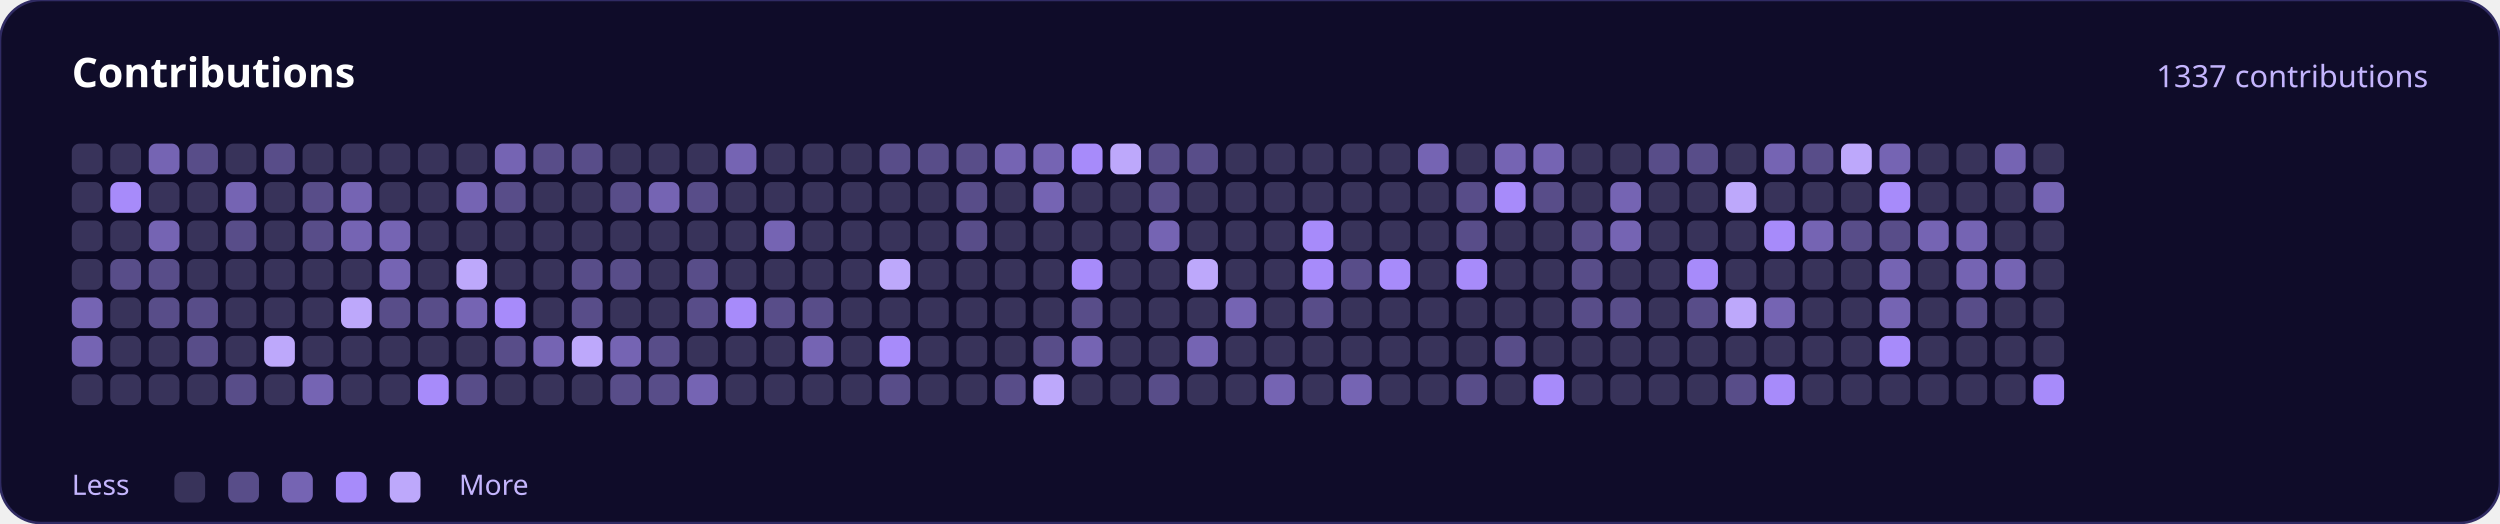
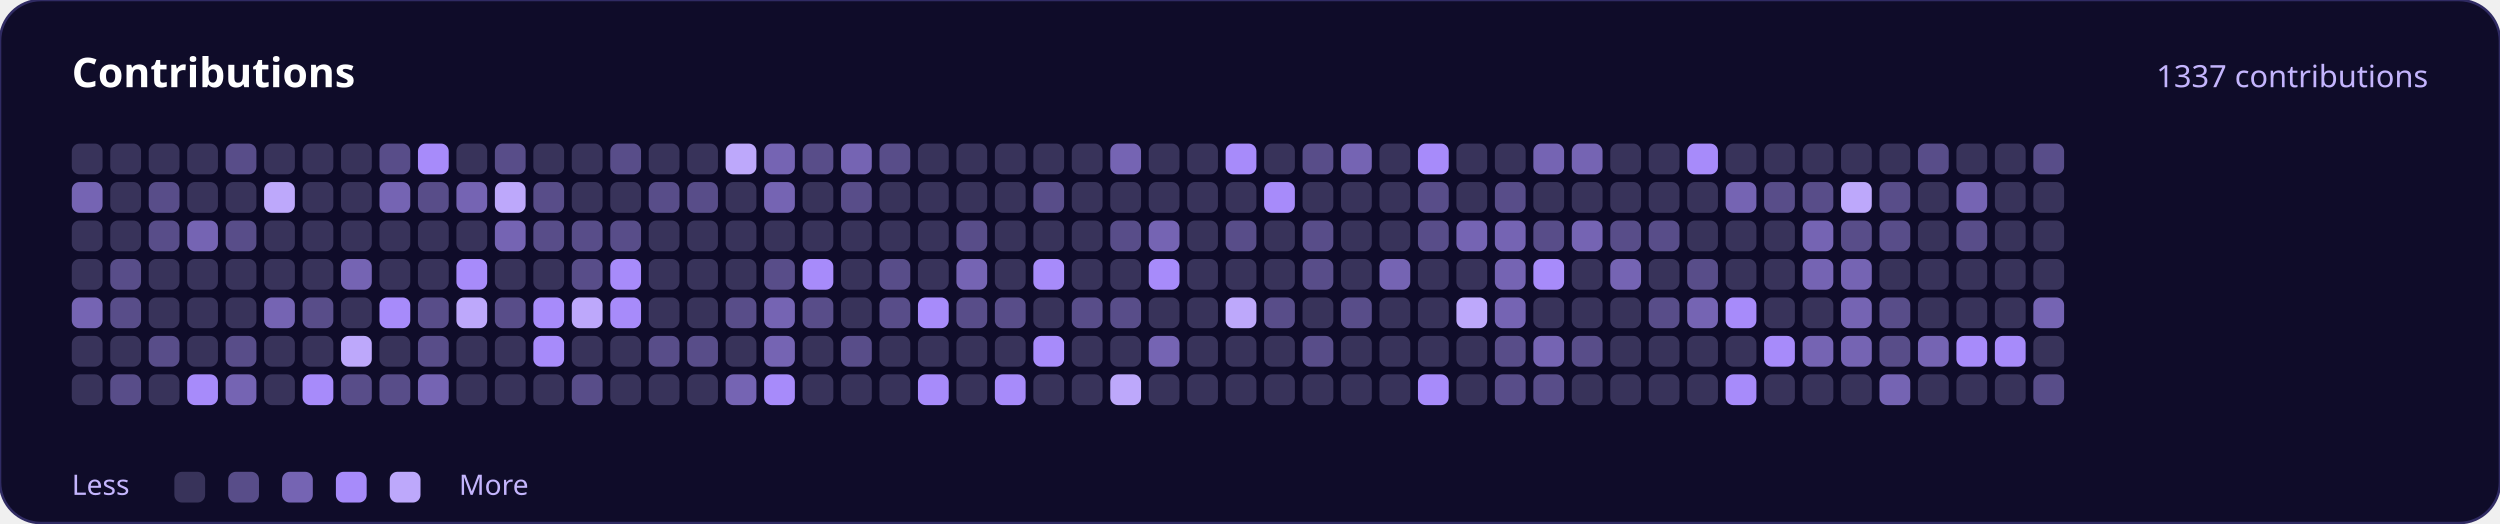
<svg xmlns="http://www.w3.org/2000/svg" width="975" height="204" viewBox="0 0 975 204" role="img" aria-label="Contributions">
  <rect width="975" height="204" rx="16" fill="#0f0c29" stroke="#302b63" />
  <text x="28" y="34" fill="#ffffff" font-family="ui-sans-serif, system-ui, sans-serif" font-size="16" font-weight="700">Contributions</text>
  <text x="947" y="34" text-anchor="end" fill="#c4b5fd" font-family="ui-sans-serif, system-ui, sans-serif" font-size="12">1337 contributions</text>
  <rect x="28" y="56" width="12" height="12" rx="3" fill="#38335a" />
-   <rect x="28" y="71" width="12" height="12" rx="3" fill="#38335a" />
+   <rect x="28" y="71" width="12" height="12" rx="3" fill="#7564b3" />
  <rect x="28" y="86" width="12" height="12" rx="3" fill="#38335a" />
  <rect x="28" y="101" width="12" height="12" rx="3" fill="#38335a" />
  <rect x="28" y="116" width="12" height="12" rx="3" fill="#7564b3" />
-   <rect x="28" y="131" width="12" height="12" rx="3" fill="#7564b3" />
+   <rect x="28" y="131" width="12" height="12" rx="3" fill="#38335a" />
  <rect x="28" y="146" width="12" height="12" rx="3" fill="#38335a" />
  <rect x="43" y="56" width="12" height="12" rx="3" fill="#38335a" />
-   <rect x="43" y="71" width="12" height="12" rx="3" fill="#a78bfa" />
+   <rect x="43" y="71" width="12" height="12" rx="3" fill="#38335a" />
  <rect x="43" y="86" width="12" height="12" rx="3" fill="#38335a" />
  <rect x="43" y="101" width="12" height="12" rx="3" fill="#584d89" />
-   <rect x="43" y="116" width="12" height="12" rx="3" fill="#38335a" />
+   <rect x="43" y="116" width="12" height="12" rx="3" fill="#584d89" />
  <rect x="43" y="131" width="12" height="12" rx="3" fill="#38335a" />
-   <rect x="43" y="146" width="12" height="12" rx="3" fill="#38335a" />
-   <rect x="58" y="56" width="12" height="12" rx="3" fill="#7564b3" />
-   <rect x="58" y="71" width="12" height="12" rx="3" fill="#38335a" />
-   <rect x="58" y="86" width="12" height="12" rx="3" fill="#7564b3" />
-   <rect x="58" y="101" width="12" height="12" rx="3" fill="#584d89" />
-   <rect x="58" y="116" width="12" height="12" rx="3" fill="#584d89" />
-   <rect x="58" y="131" width="12" height="12" rx="3" fill="#38335a" />
+   <rect x="43" y="146" width="12" height="12" rx="3" fill="#584d89" />
+   <rect x="58" y="56" width="12" height="12" rx="3" fill="#38335a" />
+   <rect x="58" y="71" width="12" height="12" rx="3" fill="#584d89" />
+   <rect x="58" y="86" width="12" height="12" rx="3" fill="#584d89" />
+   <rect x="58" y="101" width="12" height="12" rx="3" fill="#38335a" />
+   <rect x="58" y="116" width="12" height="12" rx="3" fill="#38335a" />
+   <rect x="58" y="131" width="12" height="12" rx="3" fill="#584d89" />
  <rect x="58" y="146" width="12" height="12" rx="3" fill="#38335a" />
-   <rect x="73" y="56" width="12" height="12" rx="3" fill="#584d89" />
+   <rect x="73" y="56" width="12" height="12" rx="3" fill="#38335a" />
  <rect x="73" y="71" width="12" height="12" rx="3" fill="#38335a" />
-   <rect x="73" y="86" width="12" height="12" rx="3" fill="#38335a" />
+   <rect x="73" y="86" width="12" height="12" rx="3" fill="#7564b3" />
  <rect x="73" y="101" width="12" height="12" rx="3" fill="#38335a" />
-   <rect x="73" y="116" width="12" height="12" rx="3" fill="#584d89" />
-   <rect x="73" y="131" width="12" height="12" rx="3" fill="#584d89" />
-   <rect x="73" y="146" width="12" height="12" rx="3" fill="#38335a" />
-   <rect x="88" y="56" width="12" height="12" rx="3" fill="#38335a" />
-   <rect x="88" y="71" width="12" height="12" rx="3" fill="#7564b3" />
+   <rect x="73" y="116" width="12" height="12" rx="3" fill="#38335a" />
+   <rect x="73" y="131" width="12" height="12" rx="3" fill="#38335a" />
+   <rect x="73" y="146" width="12" height="12" rx="3" fill="#a78bfa" />
+   <rect x="88" y="56" width="12" height="12" rx="3" fill="#584d89" />
+   <rect x="88" y="71" width="12" height="12" rx="3" fill="#38335a" />
  <rect x="88" y="86" width="12" height="12" rx="3" fill="#584d89" />
  <rect x="88" y="101" width="12" height="12" rx="3" fill="#38335a" />
  <rect x="88" y="116" width="12" height="12" rx="3" fill="#38335a" />
-   <rect x="88" y="131" width="12" height="12" rx="3" fill="#38335a" />
-   <rect x="88" y="146" width="12" height="12" rx="3" fill="#584d89" />
-   <rect x="103" y="56" width="12" height="12" rx="3" fill="#584d89" />
-   <rect x="103" y="71" width="12" height="12" rx="3" fill="#38335a" />
+   <rect x="88" y="131" width="12" height="12" rx="3" fill="#584d89" />
+   <rect x="88" y="146" width="12" height="12" rx="3" fill="#7564b3" />
+   <rect x="103" y="56" width="12" height="12" rx="3" fill="#38335a" />
+   <rect x="103" y="71" width="12" height="12" rx="3" fill="#bda8fb" />
  <rect x="103" y="86" width="12" height="12" rx="3" fill="#38335a" />
  <rect x="103" y="101" width="12" height="12" rx="3" fill="#38335a" />
-   <rect x="103" y="116" width="12" height="12" rx="3" fill="#38335a" />
-   <rect x="103" y="131" width="12" height="12" rx="3" fill="#bda8fb" />
+   <rect x="103" y="116" width="12" height="12" rx="3" fill="#7564b3" />
+   <rect x="103" y="131" width="12" height="12" rx="3" fill="#38335a" />
  <rect x="103" y="146" width="12" height="12" rx="3" fill="#38335a" />
  <rect x="118" y="56" width="12" height="12" rx="3" fill="#38335a" />
-   <rect x="118" y="71" width="12" height="12" rx="3" fill="#584d89" />
-   <rect x="118" y="86" width="12" height="12" rx="3" fill="#584d89" />
+   <rect x="118" y="71" width="12" height="12" rx="3" fill="#38335a" />
+   <rect x="118" y="86" width="12" height="12" rx="3" fill="#38335a" />
  <rect x="118" y="101" width="12" height="12" rx="3" fill="#38335a" />
-   <rect x="118" y="116" width="12" height="12" rx="3" fill="#38335a" />
+   <rect x="118" y="116" width="12" height="12" rx="3" fill="#584d89" />
  <rect x="118" y="131" width="12" height="12" rx="3" fill="#38335a" />
-   <rect x="118" y="146" width="12" height="12" rx="3" fill="#7564b3" />
+   <rect x="118" y="146" width="12" height="12" rx="3" fill="#a78bfa" />
  <rect x="133" y="56" width="12" height="12" rx="3" fill="#38335a" />
-   <rect x="133" y="71" width="12" height="12" rx="3" fill="#7564b3" />
-   <rect x="133" y="86" width="12" height="12" rx="3" fill="#7564b3" />
-   <rect x="133" y="101" width="12" height="12" rx="3" fill="#38335a" />
-   <rect x="133" y="116" width="12" height="12" rx="3" fill="#bda8fb" />
-   <rect x="133" y="131" width="12" height="12" rx="3" fill="#38335a" />
-   <rect x="133" y="146" width="12" height="12" rx="3" fill="#38335a" />
-   <rect x="148" y="56" width="12" height="12" rx="3" fill="#38335a" />
-   <rect x="148" y="71" width="12" height="12" rx="3" fill="#38335a" />
-   <rect x="148" y="86" width="12" height="12" rx="3" fill="#7564b3" />
-   <rect x="148" y="101" width="12" height="12" rx="3" fill="#7564b3" />
-   <rect x="148" y="116" width="12" height="12" rx="3" fill="#584d89" />
+   <rect x="133" y="71" width="12" height="12" rx="3" fill="#38335a" />
+   <rect x="133" y="86" width="12" height="12" rx="3" fill="#38335a" />
+   <rect x="133" y="101" width="12" height="12" rx="3" fill="#7564b3" />
+   <rect x="133" y="116" width="12" height="12" rx="3" fill="#38335a" />
+   <rect x="133" y="131" width="12" height="12" rx="3" fill="#bda8fb" />
+   <rect x="133" y="146" width="12" height="12" rx="3" fill="#584d89" />
+   <rect x="148" y="56" width="12" height="12" rx="3" fill="#584d89" />
+   <rect x="148" y="71" width="12" height="12" rx="3" fill="#7564b3" />
+   <rect x="148" y="86" width="12" height="12" rx="3" fill="#38335a" />
+   <rect x="148" y="101" width="12" height="12" rx="3" fill="#38335a" />
+   <rect x="148" y="116" width="12" height="12" rx="3" fill="#a78bfa" />
  <rect x="148" y="131" width="12" height="12" rx="3" fill="#38335a" />
-   <rect x="148" y="146" width="12" height="12" rx="3" fill="#38335a" />
-   <rect x="163" y="56" width="12" height="12" rx="3" fill="#38335a" />
-   <rect x="163" y="71" width="12" height="12" rx="3" fill="#38335a" />
+   <rect x="148" y="146" width="12" height="12" rx="3" fill="#584d89" />
+   <rect x="163" y="56" width="12" height="12" rx="3" fill="#a78bfa" />
+   <rect x="163" y="71" width="12" height="12" rx="3" fill="#584d89" />
  <rect x="163" y="86" width="12" height="12" rx="3" fill="#38335a" />
  <rect x="163" y="101" width="12" height="12" rx="3" fill="#38335a" />
  <rect x="163" y="116" width="12" height="12" rx="3" fill="#584d89" />
-   <rect x="163" y="131" width="12" height="12" rx="3" fill="#38335a" />
-   <rect x="163" y="146" width="12" height="12" rx="3" fill="#a78bfa" />
+   <rect x="163" y="131" width="12" height="12" rx="3" fill="#584d89" />
+   <rect x="163" y="146" width="12" height="12" rx="3" fill="#7564b3" />
  <rect x="178" y="56" width="12" height="12" rx="3" fill="#38335a" />
  <rect x="178" y="71" width="12" height="12" rx="3" fill="#7564b3" />
  <rect x="178" y="86" width="12" height="12" rx="3" fill="#38335a" />
-   <rect x="178" y="101" width="12" height="12" rx="3" fill="#bda8fb" />
-   <rect x="178" y="116" width="12" height="12" rx="3" fill="#7564b3" />
+   <rect x="178" y="101" width="12" height="12" rx="3" fill="#a78bfa" />
+   <rect x="178" y="116" width="12" height="12" rx="3" fill="#bda8fb" />
  <rect x="178" y="131" width="12" height="12" rx="3" fill="#38335a" />
-   <rect x="178" y="146" width="12" height="12" rx="3" fill="#584d89" />
-   <rect x="193" y="56" width="12" height="12" rx="3" fill="#7564b3" />
-   <rect x="193" y="71" width="12" height="12" rx="3" fill="#584d89" />
-   <rect x="193" y="86" width="12" height="12" rx="3" fill="#38335a" />
+   <rect x="178" y="146" width="12" height="12" rx="3" fill="#38335a" />
+   <rect x="193" y="56" width="12" height="12" rx="3" fill="#584d89" />
+   <rect x="193" y="71" width="12" height="12" rx="3" fill="#bda8fb" />
+   <rect x="193" y="86" width="12" height="12" rx="3" fill="#7564b3" />
  <rect x="193" y="101" width="12" height="12" rx="3" fill="#38335a" />
-   <rect x="193" y="116" width="12" height="12" rx="3" fill="#a78bfa" />
-   <rect x="193" y="131" width="12" height="12" rx="3" fill="#584d89" />
+   <rect x="193" y="116" width="12" height="12" rx="3" fill="#584d89" />
+   <rect x="193" y="131" width="12" height="12" rx="3" fill="#38335a" />
  <rect x="193" y="146" width="12" height="12" rx="3" fill="#38335a" />
-   <rect x="208" y="56" width="12" height="12" rx="3" fill="#584d89" />
-   <rect x="208" y="71" width="12" height="12" rx="3" fill="#38335a" />
-   <rect x="208" y="86" width="12" height="12" rx="3" fill="#38335a" />
+   <rect x="208" y="56" width="12" height="12" rx="3" fill="#38335a" />
+   <rect x="208" y="71" width="12" height="12" rx="3" fill="#584d89" />
+   <rect x="208" y="86" width="12" height="12" rx="3" fill="#584d89" />
  <rect x="208" y="101" width="12" height="12" rx="3" fill="#38335a" />
-   <rect x="208" y="116" width="12" height="12" rx="3" fill="#38335a" />
-   <rect x="208" y="131" width="12" height="12" rx="3" fill="#7564b3" />
+   <rect x="208" y="116" width="12" height="12" rx="3" fill="#a78bfa" />
+   <rect x="208" y="131" width="12" height="12" rx="3" fill="#a78bfa" />
  <rect x="208" y="146" width="12" height="12" rx="3" fill="#38335a" />
-   <rect x="223" y="56" width="12" height="12" rx="3" fill="#584d89" />
+   <rect x="223" y="56" width="12" height="12" rx="3" fill="#38335a" />
  <rect x="223" y="71" width="12" height="12" rx="3" fill="#38335a" />
-   <rect x="223" y="86" width="12" height="12" rx="3" fill="#38335a" />
+   <rect x="223" y="86" width="12" height="12" rx="3" fill="#584d89" />
  <rect x="223" y="101" width="12" height="12" rx="3" fill="#584d89" />
-   <rect x="223" y="116" width="12" height="12" rx="3" fill="#584d89" />
-   <rect x="223" y="131" width="12" height="12" rx="3" fill="#bda8fb" />
-   <rect x="223" y="146" width="12" height="12" rx="3" fill="#38335a" />
-   <rect x="238" y="56" width="12" height="12" rx="3" fill="#38335a" />
-   <rect x="238" y="71" width="12" height="12" rx="3" fill="#584d89" />
-   <rect x="238" y="86" width="12" height="12" rx="3" fill="#38335a" />
-   <rect x="238" y="101" width="12" height="12" rx="3" fill="#584d89" />
-   <rect x="238" y="116" width="12" height="12" rx="3" fill="#38335a" />
-   <rect x="238" y="131" width="12" height="12" rx="3" fill="#7564b3" />
-   <rect x="238" y="146" width="12" height="12" rx="3" fill="#584d89" />
+   <rect x="223" y="116" width="12" height="12" rx="3" fill="#bda8fb" />
+   <rect x="223" y="131" width="12" height="12" rx="3" fill="#38335a" />
+   <rect x="223" y="146" width="12" height="12" rx="3" fill="#584d89" />
+   <rect x="238" y="56" width="12" height="12" rx="3" fill="#584d89" />
+   <rect x="238" y="71" width="12" height="12" rx="3" fill="#38335a" />
+   <rect x="238" y="86" width="12" height="12" rx="3" fill="#584d89" />
+   <rect x="238" y="101" width="12" height="12" rx="3" fill="#a78bfa" />
+   <rect x="238" y="116" width="12" height="12" rx="3" fill="#a78bfa" />
+   <rect x="238" y="131" width="12" height="12" rx="3" fill="#38335a" />
+   <rect x="238" y="146" width="12" height="12" rx="3" fill="#38335a" />
  <rect x="253" y="56" width="12" height="12" rx="3" fill="#38335a" />
-   <rect x="253" y="71" width="12" height="12" rx="3" fill="#7564b3" />
+   <rect x="253" y="71" width="12" height="12" rx="3" fill="#584d89" />
  <rect x="253" y="86" width="12" height="12" rx="3" fill="#38335a" />
  <rect x="253" y="101" width="12" height="12" rx="3" fill="#38335a" />
  <rect x="253" y="116" width="12" height="12" rx="3" fill="#38335a" />
  <rect x="253" y="131" width="12" height="12" rx="3" fill="#584d89" />
-   <rect x="253" y="146" width="12" height="12" rx="3" fill="#584d89" />
+   <rect x="253" y="146" width="12" height="12" rx="3" fill="#38335a" />
  <rect x="268" y="56" width="12" height="12" rx="3" fill="#38335a" />
  <rect x="268" y="71" width="12" height="12" rx="3" fill="#584d89" />
  <rect x="268" y="86" width="12" height="12" rx="3" fill="#38335a" />
-   <rect x="268" y="101" width="12" height="12" rx="3" fill="#584d89" />
-   <rect x="268" y="116" width="12" height="12" rx="3" fill="#584d89" />
-   <rect x="268" y="131" width="12" height="12" rx="3" fill="#38335a" />
-   <rect x="268" y="146" width="12" height="12" rx="3" fill="#7564b3" />
-   <rect x="283" y="56" width="12" height="12" rx="3" fill="#7564b3" />
+   <rect x="268" y="101" width="12" height="12" rx="3" fill="#38335a" />
+   <rect x="268" y="116" width="12" height="12" rx="3" fill="#38335a" />
+   <rect x="268" y="131" width="12" height="12" rx="3" fill="#584d89" />
+   <rect x="268" y="146" width="12" height="12" rx="3" fill="#38335a" />
+   <rect x="283" y="56" width="12" height="12" rx="3" fill="#bda8fb" />
  <rect x="283" y="71" width="12" height="12" rx="3" fill="#38335a" />
  <rect x="283" y="86" width="12" height="12" rx="3" fill="#38335a" />
  <rect x="283" y="101" width="12" height="12" rx="3" fill="#38335a" />
-   <rect x="283" y="116" width="12" height="12" rx="3" fill="#a78bfa" />
+   <rect x="283" y="116" width="12" height="12" rx="3" fill="#584d89" />
  <rect x="283" y="131" width="12" height="12" rx="3" fill="#38335a" />
-   <rect x="283" y="146" width="12" height="12" rx="3" fill="#38335a" />
-   <rect x="298" y="56" width="12" height="12" rx="3" fill="#38335a" />
-   <rect x="298" y="71" width="12" height="12" rx="3" fill="#38335a" />
-   <rect x="298" y="86" width="12" height="12" rx="3" fill="#7564b3" />
-   <rect x="298" y="101" width="12" height="12" rx="3" fill="#38335a" />
-   <rect x="298" y="116" width="12" height="12" rx="3" fill="#584d89" />
-   <rect x="298" y="131" width="12" height="12" rx="3" fill="#38335a" />
-   <rect x="298" y="146" width="12" height="12" rx="3" fill="#38335a" />
-   <rect x="313" y="56" width="12" height="12" rx="3" fill="#38335a" />
+   <rect x="283" y="146" width="12" height="12" rx="3" fill="#7564b3" />
+   <rect x="298" y="56" width="12" height="12" rx="3" fill="#7564b3" />
+   <rect x="298" y="71" width="12" height="12" rx="3" fill="#7564b3" />
+   <rect x="298" y="86" width="12" height="12" rx="3" fill="#38335a" />
+   <rect x="298" y="101" width="12" height="12" rx="3" fill="#584d89" />
+   <rect x="298" y="116" width="12" height="12" rx="3" fill="#7564b3" />
+   <rect x="298" y="131" width="12" height="12" rx="3" fill="#7564b3" />
+   <rect x="298" y="146" width="12" height="12" rx="3" fill="#a78bfa" />
+   <rect x="313" y="56" width="12" height="12" rx="3" fill="#584d89" />
  <rect x="313" y="71" width="12" height="12" rx="3" fill="#38335a" />
  <rect x="313" y="86" width="12" height="12" rx="3" fill="#38335a" />
-   <rect x="313" y="101" width="12" height="12" rx="3" fill="#38335a" />
+   <rect x="313" y="101" width="12" height="12" rx="3" fill="#a78bfa" />
  <rect x="313" y="116" width="12" height="12" rx="3" fill="#584d89" />
-   <rect x="313" y="131" width="12" height="12" rx="3" fill="#7564b3" />
+   <rect x="313" y="131" width="12" height="12" rx="3" fill="#38335a" />
  <rect x="313" y="146" width="12" height="12" rx="3" fill="#38335a" />
-   <rect x="328" y="56" width="12" height="12" rx="3" fill="#38335a" />
-   <rect x="328" y="71" width="12" height="12" rx="3" fill="#38335a" />
+   <rect x="328" y="56" width="12" height="12" rx="3" fill="#7564b3" />
+   <rect x="328" y="71" width="12" height="12" rx="3" fill="#584d89" />
  <rect x="328" y="86" width="12" height="12" rx="3" fill="#38335a" />
  <rect x="328" y="101" width="12" height="12" rx="3" fill="#38335a" />
  <rect x="328" y="116" width="12" height="12" rx="3" fill="#38335a" />
-   <rect x="328" y="131" width="12" height="12" rx="3" fill="#38335a" />
+   <rect x="328" y="131" width="12" height="12" rx="3" fill="#584d89" />
  <rect x="328" y="146" width="12" height="12" rx="3" fill="#38335a" />
  <rect x="343" y="56" width="12" height="12" rx="3" fill="#584d89" />
  <rect x="343" y="71" width="12" height="12" rx="3" fill="#38335a" />
  <rect x="343" y="86" width="12" height="12" rx="3" fill="#38335a" />
-   <rect x="343" y="101" width="12" height="12" rx="3" fill="#bda8fb" />
-   <rect x="343" y="116" width="12" height="12" rx="3" fill="#38335a" />
-   <rect x="343" y="131" width="12" height="12" rx="3" fill="#a78bfa" />
-   <rect x="343" y="146" width="12" height="12" rx="3" fill="#584d89" />
-   <rect x="358" y="56" width="12" height="12" rx="3" fill="#584d89" />
+   <rect x="343" y="101" width="12" height="12" rx="3" fill="#584d89" />
+   <rect x="343" y="116" width="12" height="12" rx="3" fill="#584d89" />
+   <rect x="343" y="131" width="12" height="12" rx="3" fill="#38335a" />
+   <rect x="343" y="146" width="12" height="12" rx="3" fill="#38335a" />
+   <rect x="358" y="56" width="12" height="12" rx="3" fill="#38335a" />
  <rect x="358" y="71" width="12" height="12" rx="3" fill="#38335a" />
  <rect x="358" y="86" width="12" height="12" rx="3" fill="#38335a" />
  <rect x="358" y="101" width="12" height="12" rx="3" fill="#38335a" />
-   <rect x="358" y="116" width="12" height="12" rx="3" fill="#38335a" />
+   <rect x="358" y="116" width="12" height="12" rx="3" fill="#a78bfa" />
  <rect x="358" y="131" width="12" height="12" rx="3" fill="#38335a" />
-   <rect x="358" y="146" width="12" height="12" rx="3" fill="#38335a" />
-   <rect x="373" y="56" width="12" height="12" rx="3" fill="#584d89" />
-   <rect x="373" y="71" width="12" height="12" rx="3" fill="#584d89" />
+   <rect x="358" y="146" width="12" height="12" rx="3" fill="#a78bfa" />
+   <rect x="373" y="56" width="12" height="12" rx="3" fill="#38335a" />
+   <rect x="373" y="71" width="12" height="12" rx="3" fill="#38335a" />
  <rect x="373" y="86" width="12" height="12" rx="3" fill="#584d89" />
-   <rect x="373" y="101" width="12" height="12" rx="3" fill="#38335a" />
-   <rect x="373" y="116" width="12" height="12" rx="3" fill="#38335a" />
+   <rect x="373" y="101" width="12" height="12" rx="3" fill="#7564b3" />
+   <rect x="373" y="116" width="12" height="12" rx="3" fill="#584d89" />
  <rect x="373" y="131" width="12" height="12" rx="3" fill="#38335a" />
  <rect x="373" y="146" width="12" height="12" rx="3" fill="#38335a" />
-   <rect x="388" y="56" width="12" height="12" rx="3" fill="#7564b3" />
+   <rect x="388" y="56" width="12" height="12" rx="3" fill="#38335a" />
  <rect x="388" y="71" width="12" height="12" rx="3" fill="#38335a" />
  <rect x="388" y="86" width="12" height="12" rx="3" fill="#38335a" />
  <rect x="388" y="101" width="12" height="12" rx="3" fill="#38335a" />
-   <rect x="388" y="116" width="12" height="12" rx="3" fill="#38335a" />
+   <rect x="388" y="116" width="12" height="12" rx="3" fill="#584d89" />
  <rect x="388" y="131" width="12" height="12" rx="3" fill="#38335a" />
-   <rect x="388" y="146" width="12" height="12" rx="3" fill="#584d89" />
-   <rect x="403" y="56" width="12" height="12" rx="3" fill="#7564b3" />
-   <rect x="403" y="71" width="12" height="12" rx="3" fill="#7564b3" />
+   <rect x="388" y="146" width="12" height="12" rx="3" fill="#a78bfa" />
+   <rect x="403" y="56" width="12" height="12" rx="3" fill="#38335a" />
+   <rect x="403" y="71" width="12" height="12" rx="3" fill="#584d89" />
  <rect x="403" y="86" width="12" height="12" rx="3" fill="#38335a" />
-   <rect x="403" y="101" width="12" height="12" rx="3" fill="#38335a" />
+   <rect x="403" y="101" width="12" height="12" rx="3" fill="#a78bfa" />
  <rect x="403" y="116" width="12" height="12" rx="3" fill="#38335a" />
-   <rect x="403" y="131" width="12" height="12" rx="3" fill="#584d89" />
-   <rect x="403" y="146" width="12" height="12" rx="3" fill="#bda8fb" />
-   <rect x="418" y="56" width="12" height="12" rx="3" fill="#a78bfa" />
+   <rect x="403" y="131" width="12" height="12" rx="3" fill="#a78bfa" />
+   <rect x="403" y="146" width="12" height="12" rx="3" fill="#38335a" />
+   <rect x="418" y="56" width="12" height="12" rx="3" fill="#38335a" />
  <rect x="418" y="71" width="12" height="12" rx="3" fill="#38335a" />
  <rect x="418" y="86" width="12" height="12" rx="3" fill="#38335a" />
-   <rect x="418" y="101" width="12" height="12" rx="3" fill="#a78bfa" />
+   <rect x="418" y="101" width="12" height="12" rx="3" fill="#38335a" />
  <rect x="418" y="116" width="12" height="12" rx="3" fill="#584d89" />
-   <rect x="418" y="131" width="12" height="12" rx="3" fill="#7564b3" />
+   <rect x="418" y="131" width="12" height="12" rx="3" fill="#38335a" />
  <rect x="418" y="146" width="12" height="12" rx="3" fill="#38335a" />
-   <rect x="433" y="56" width="12" height="12" rx="3" fill="#bda8fb" />
+   <rect x="433" y="56" width="12" height="12" rx="3" fill="#7564b3" />
  <rect x="433" y="71" width="12" height="12" rx="3" fill="#38335a" />
-   <rect x="433" y="86" width="12" height="12" rx="3" fill="#38335a" />
+   <rect x="433" y="86" width="12" height="12" rx="3" fill="#584d89" />
  <rect x="433" y="101" width="12" height="12" rx="3" fill="#38335a" />
-   <rect x="433" y="116" width="12" height="12" rx="3" fill="#38335a" />
+   <rect x="433" y="116" width="12" height="12" rx="3" fill="#584d89" />
  <rect x="433" y="131" width="12" height="12" rx="3" fill="#38335a" />
-   <rect x="433" y="146" width="12" height="12" rx="3" fill="#38335a" />
-   <rect x="448" y="56" width="12" height="12" rx="3" fill="#584d89" />
-   <rect x="448" y="71" width="12" height="12" rx="3" fill="#584d89" />
+   <rect x="433" y="146" width="12" height="12" rx="3" fill="#bda8fb" />
+   <rect x="448" y="56" width="12" height="12" rx="3" fill="#38335a" />
+   <rect x="448" y="71" width="12" height="12" rx="3" fill="#38335a" />
  <rect x="448" y="86" width="12" height="12" rx="3" fill="#7564b3" />
-   <rect x="448" y="101" width="12" height="12" rx="3" fill="#38335a" />
+   <rect x="448" y="101" width="12" height="12" rx="3" fill="#a78bfa" />
  <rect x="448" y="116" width="12" height="12" rx="3" fill="#38335a" />
-   <rect x="448" y="131" width="12" height="12" rx="3" fill="#38335a" />
-   <rect x="448" y="146" width="12" height="12" rx="3" fill="#584d89" />
-   <rect x="463" y="56" width="12" height="12" rx="3" fill="#584d89" />
+   <rect x="448" y="131" width="12" height="12" rx="3" fill="#7564b3" />
+   <rect x="448" y="146" width="12" height="12" rx="3" fill="#38335a" />
+   <rect x="463" y="56" width="12" height="12" rx="3" fill="#38335a" />
  <rect x="463" y="71" width="12" height="12" rx="3" fill="#38335a" />
  <rect x="463" y="86" width="12" height="12" rx="3" fill="#38335a" />
-   <rect x="463" y="101" width="12" height="12" rx="3" fill="#bda8fb" />
+   <rect x="463" y="101" width="12" height="12" rx="3" fill="#38335a" />
  <rect x="463" y="116" width="12" height="12" rx="3" fill="#38335a" />
-   <rect x="463" y="131" width="12" height="12" rx="3" fill="#7564b3" />
+   <rect x="463" y="131" width="12" height="12" rx="3" fill="#38335a" />
  <rect x="463" y="146" width="12" height="12" rx="3" fill="#38335a" />
-   <rect x="478" y="56" width="12" height="12" rx="3" fill="#38335a" />
+   <rect x="478" y="56" width="12" height="12" rx="3" fill="#a78bfa" />
  <rect x="478" y="71" width="12" height="12" rx="3" fill="#38335a" />
-   <rect x="478" y="86" width="12" height="12" rx="3" fill="#38335a" />
+   <rect x="478" y="86" width="12" height="12" rx="3" fill="#584d89" />
  <rect x="478" y="101" width="12" height="12" rx="3" fill="#38335a" />
-   <rect x="478" y="116" width="12" height="12" rx="3" fill="#7564b3" />
+   <rect x="478" y="116" width="12" height="12" rx="3" fill="#bda8fb" />
  <rect x="478" y="131" width="12" height="12" rx="3" fill="#38335a" />
  <rect x="478" y="146" width="12" height="12" rx="3" fill="#38335a" />
  <rect x="493" y="56" width="12" height="12" rx="3" fill="#38335a" />
-   <rect x="493" y="71" width="12" height="12" rx="3" fill="#38335a" />
+   <rect x="493" y="71" width="12" height="12" rx="3" fill="#a78bfa" />
  <rect x="493" y="86" width="12" height="12" rx="3" fill="#38335a" />
  <rect x="493" y="101" width="12" height="12" rx="3" fill="#38335a" />
-   <rect x="493" y="116" width="12" height="12" rx="3" fill="#38335a" />
+   <rect x="493" y="116" width="12" height="12" rx="3" fill="#584d89" />
  <rect x="493" y="131" width="12" height="12" rx="3" fill="#38335a" />
-   <rect x="493" y="146" width="12" height="12" rx="3" fill="#7564b3" />
-   <rect x="508" y="56" width="12" height="12" rx="3" fill="#38335a" />
+   <rect x="493" y="146" width="12" height="12" rx="3" fill="#38335a" />
+   <rect x="508" y="56" width="12" height="12" rx="3" fill="#584d89" />
  <rect x="508" y="71" width="12" height="12" rx="3" fill="#38335a" />
-   <rect x="508" y="86" width="12" height="12" rx="3" fill="#a78bfa" />
-   <rect x="508" y="101" width="12" height="12" rx="3" fill="#a78bfa" />
-   <rect x="508" y="116" width="12" height="12" rx="3" fill="#584d89" />
-   <rect x="508" y="131" width="12" height="12" rx="3" fill="#38335a" />
+   <rect x="508" y="86" width="12" height="12" rx="3" fill="#584d89" />
+   <rect x="508" y="101" width="12" height="12" rx="3" fill="#584d89" />
+   <rect x="508" y="116" width="12" height="12" rx="3" fill="#38335a" />
+   <rect x="508" y="131" width="12" height="12" rx="3" fill="#584d89" />
  <rect x="508" y="146" width="12" height="12" rx="3" fill="#38335a" />
-   <rect x="523" y="56" width="12" height="12" rx="3" fill="#38335a" />
+   <rect x="523" y="56" width="12" height="12" rx="3" fill="#7564b3" />
  <rect x="523" y="71" width="12" height="12" rx="3" fill="#38335a" />
  <rect x="523" y="86" width="12" height="12" rx="3" fill="#38335a" />
-   <rect x="523" y="101" width="12" height="12" rx="3" fill="#584d89" />
-   <rect x="523" y="116" width="12" height="12" rx="3" fill="#38335a" />
+   <rect x="523" y="101" width="12" height="12" rx="3" fill="#38335a" />
+   <rect x="523" y="116" width="12" height="12" rx="3" fill="#584d89" />
  <rect x="523" y="131" width="12" height="12" rx="3" fill="#38335a" />
-   <rect x="523" y="146" width="12" height="12" rx="3" fill="#7564b3" />
+   <rect x="523" y="146" width="12" height="12" rx="3" fill="#38335a" />
  <rect x="538" y="56" width="12" height="12" rx="3" fill="#38335a" />
  <rect x="538" y="71" width="12" height="12" rx="3" fill="#38335a" />
  <rect x="538" y="86" width="12" height="12" rx="3" fill="#38335a" />
-   <rect x="538" y="101" width="12" height="12" rx="3" fill="#a78bfa" />
+   <rect x="538" y="101" width="12" height="12" rx="3" fill="#7564b3" />
  <rect x="538" y="116" width="12" height="12" rx="3" fill="#38335a" />
  <rect x="538" y="131" width="12" height="12" rx="3" fill="#38335a" />
  <rect x="538" y="146" width="12" height="12" rx="3" fill="#38335a" />
-   <rect x="553" y="56" width="12" height="12" rx="3" fill="#7564b3" />
-   <rect x="553" y="71" width="12" height="12" rx="3" fill="#38335a" />
-   <rect x="553" y="86" width="12" height="12" rx="3" fill="#38335a" />
+   <rect x="553" y="56" width="12" height="12" rx="3" fill="#a78bfa" />
+   <rect x="553" y="71" width="12" height="12" rx="3" fill="#584d89" />
+   <rect x="553" y="86" width="12" height="12" rx="3" fill="#584d89" />
  <rect x="553" y="101" width="12" height="12" rx="3" fill="#38335a" />
  <rect x="553" y="116" width="12" height="12" rx="3" fill="#38335a" />
  <rect x="553" y="131" width="12" height="12" rx="3" fill="#38335a" />
-   <rect x="553" y="146" width="12" height="12" rx="3" fill="#38335a" />
+   <rect x="553" y="146" width="12" height="12" rx="3" fill="#a78bfa" />
  <rect x="568" y="56" width="12" height="12" rx="3" fill="#38335a" />
-   <rect x="568" y="71" width="12" height="12" rx="3" fill="#584d89" />
-   <rect x="568" y="86" width="12" height="12" rx="3" fill="#584d89" />
-   <rect x="568" y="101" width="12" height="12" rx="3" fill="#a78bfa" />
-   <rect x="568" y="116" width="12" height="12" rx="3" fill="#38335a" />
+   <rect x="568" y="71" width="12" height="12" rx="3" fill="#38335a" />
+   <rect x="568" y="86" width="12" height="12" rx="3" fill="#7564b3" />
+   <rect x="568" y="101" width="12" height="12" rx="3" fill="#38335a" />
+   <rect x="568" y="116" width="12" height="12" rx="3" fill="#bda8fb" />
  <rect x="568" y="131" width="12" height="12" rx="3" fill="#38335a" />
-   <rect x="568" y="146" width="12" height="12" rx="3" fill="#584d89" />
-   <rect x="583" y="56" width="12" height="12" rx="3" fill="#7564b3" />
-   <rect x="583" y="71" width="12" height="12" rx="3" fill="#a78bfa" />
-   <rect x="583" y="86" width="12" height="12" rx="3" fill="#38335a" />
-   <rect x="583" y="101" width="12" height="12" rx="3" fill="#38335a" />
-   <rect x="583" y="116" width="12" height="12" rx="3" fill="#38335a" />
+   <rect x="568" y="146" width="12" height="12" rx="3" fill="#38335a" />
+   <rect x="583" y="56" width="12" height="12" rx="3" fill="#38335a" />
+   <rect x="583" y="71" width="12" height="12" rx="3" fill="#584d89" />
+   <rect x="583" y="86" width="12" height="12" rx="3" fill="#7564b3" />
+   <rect x="583" y="101" width="12" height="12" rx="3" fill="#7564b3" />
+   <rect x="583" y="116" width="12" height="12" rx="3" fill="#7564b3" />
  <rect x="583" y="131" width="12" height="12" rx="3" fill="#584d89" />
-   <rect x="583" y="146" width="12" height="12" rx="3" fill="#38335a" />
+   <rect x="583" y="146" width="12" height="12" rx="3" fill="#584d89" />
  <rect x="598" y="56" width="12" height="12" rx="3" fill="#7564b3" />
-   <rect x="598" y="71" width="12" height="12" rx="3" fill="#584d89" />
-   <rect x="598" y="86" width="12" height="12" rx="3" fill="#38335a" />
-   <rect x="598" y="101" width="12" height="12" rx="3" fill="#38335a" />
+   <rect x="598" y="71" width="12" height="12" rx="3" fill="#38335a" />
+   <rect x="598" y="86" width="12" height="12" rx="3" fill="#584d89" />
+   <rect x="598" y="101" width="12" height="12" rx="3" fill="#a78bfa" />
  <rect x="598" y="116" width="12" height="12" rx="3" fill="#38335a" />
-   <rect x="598" y="131" width="12" height="12" rx="3" fill="#38335a" />
-   <rect x="598" y="146" width="12" height="12" rx="3" fill="#a78bfa" />
-   <rect x="613" y="56" width="12" height="12" rx="3" fill="#38335a" />
+   <rect x="598" y="131" width="12" height="12" rx="3" fill="#7564b3" />
+   <rect x="598" y="146" width="12" height="12" rx="3" fill="#584d89" />
+   <rect x="613" y="56" width="12" height="12" rx="3" fill="#7564b3" />
  <rect x="613" y="71" width="12" height="12" rx="3" fill="#38335a" />
-   <rect x="613" y="86" width="12" height="12" rx="3" fill="#584d89" />
-   <rect x="613" y="101" width="12" height="12" rx="3" fill="#584d89" />
-   <rect x="613" y="116" width="12" height="12" rx="3" fill="#584d89" />
-   <rect x="613" y="131" width="12" height="12" rx="3" fill="#38335a" />
+   <rect x="613" y="86" width="12" height="12" rx="3" fill="#7564b3" />
+   <rect x="613" y="101" width="12" height="12" rx="3" fill="#38335a" />
+   <rect x="613" y="116" width="12" height="12" rx="3" fill="#38335a" />
+   <rect x="613" y="131" width="12" height="12" rx="3" fill="#584d89" />
  <rect x="613" y="146" width="12" height="12" rx="3" fill="#38335a" />
  <rect x="628" y="56" width="12" height="12" rx="3" fill="#38335a" />
-   <rect x="628" y="71" width="12" height="12" rx="3" fill="#7564b3" />
-   <rect x="628" y="86" width="12" height="12" rx="3" fill="#7564b3" />
-   <rect x="628" y="101" width="12" height="12" rx="3" fill="#38335a" />
-   <rect x="628" y="116" width="12" height="12" rx="3" fill="#584d89" />
+   <rect x="628" y="71" width="12" height="12" rx="3" fill="#38335a" />
+   <rect x="628" y="86" width="12" height="12" rx="3" fill="#584d89" />
+   <rect x="628" y="101" width="12" height="12" rx="3" fill="#7564b3" />
+   <rect x="628" y="116" width="12" height="12" rx="3" fill="#38335a" />
  <rect x="628" y="131" width="12" height="12" rx="3" fill="#38335a" />
  <rect x="628" y="146" width="12" height="12" rx="3" fill="#38335a" />
-   <rect x="643" y="56" width="12" height="12" rx="3" fill="#584d89" />
+   <rect x="643" y="56" width="12" height="12" rx="3" fill="#38335a" />
  <rect x="643" y="71" width="12" height="12" rx="3" fill="#38335a" />
-   <rect x="643" y="86" width="12" height="12" rx="3" fill="#38335a" />
+   <rect x="643" y="86" width="12" height="12" rx="3" fill="#584d89" />
  <rect x="643" y="101" width="12" height="12" rx="3" fill="#38335a" />
-   <rect x="643" y="116" width="12" height="12" rx="3" fill="#38335a" />
+   <rect x="643" y="116" width="12" height="12" rx="3" fill="#584d89" />
  <rect x="643" y="131" width="12" height="12" rx="3" fill="#38335a" />
  <rect x="643" y="146" width="12" height="12" rx="3" fill="#38335a" />
-   <rect x="658" y="56" width="12" height="12" rx="3" fill="#584d89" />
+   <rect x="658" y="56" width="12" height="12" rx="3" fill="#a78bfa" />
  <rect x="658" y="71" width="12" height="12" rx="3" fill="#38335a" />
  <rect x="658" y="86" width="12" height="12" rx="3" fill="#38335a" />
-   <rect x="658" y="101" width="12" height="12" rx="3" fill="#a78bfa" />
-   <rect x="658" y="116" width="12" height="12" rx="3" fill="#584d89" />
+   <rect x="658" y="101" width="12" height="12" rx="3" fill="#584d89" />
+   <rect x="658" y="116" width="12" height="12" rx="3" fill="#7564b3" />
  <rect x="658" y="131" width="12" height="12" rx="3" fill="#38335a" />
  <rect x="658" y="146" width="12" height="12" rx="3" fill="#38335a" />
  <rect x="673" y="56" width="12" height="12" rx="3" fill="#38335a" />
-   <rect x="673" y="71" width="12" height="12" rx="3" fill="#bda8fb" />
+   <rect x="673" y="71" width="12" height="12" rx="3" fill="#7564b3" />
  <rect x="673" y="86" width="12" height="12" rx="3" fill="#38335a" />
  <rect x="673" y="101" width="12" height="12" rx="3" fill="#38335a" />
-   <rect x="673" y="116" width="12" height="12" rx="3" fill="#bda8fb" />
+   <rect x="673" y="116" width="12" height="12" rx="3" fill="#a78bfa" />
  <rect x="673" y="131" width="12" height="12" rx="3" fill="#38335a" />
-   <rect x="673" y="146" width="12" height="12" rx="3" fill="#584d89" />
-   <rect x="688" y="56" width="12" height="12" rx="3" fill="#7564b3" />
-   <rect x="688" y="71" width="12" height="12" rx="3" fill="#38335a" />
-   <rect x="688" y="86" width="12" height="12" rx="3" fill="#a78bfa" />
+   <rect x="673" y="146" width="12" height="12" rx="3" fill="#a78bfa" />
+   <rect x="688" y="56" width="12" height="12" rx="3" fill="#38335a" />
+   <rect x="688" y="71" width="12" height="12" rx="3" fill="#584d89" />
+   <rect x="688" y="86" width="12" height="12" rx="3" fill="#38335a" />
  <rect x="688" y="101" width="12" height="12" rx="3" fill="#38335a" />
-   <rect x="688" y="116" width="12" height="12" rx="3" fill="#7564b3" />
-   <rect x="688" y="131" width="12" height="12" rx="3" fill="#38335a" />
-   <rect x="688" y="146" width="12" height="12" rx="3" fill="#a78bfa" />
-   <rect x="703" y="56" width="12" height="12" rx="3" fill="#584d89" />
-   <rect x="703" y="71" width="12" height="12" rx="3" fill="#38335a" />
+   <rect x="688" y="116" width="12" height="12" rx="3" fill="#38335a" />
+   <rect x="688" y="131" width="12" height="12" rx="3" fill="#a78bfa" />
+   <rect x="688" y="146" width="12" height="12" rx="3" fill="#38335a" />
+   <rect x="703" y="56" width="12" height="12" rx="3" fill="#38335a" />
+   <rect x="703" y="71" width="12" height="12" rx="3" fill="#584d89" />
  <rect x="703" y="86" width="12" height="12" rx="3" fill="#7564b3" />
-   <rect x="703" y="101" width="12" height="12" rx="3" fill="#38335a" />
+   <rect x="703" y="101" width="12" height="12" rx="3" fill="#7564b3" />
  <rect x="703" y="116" width="12" height="12" rx="3" fill="#38335a" />
-   <rect x="703" y="131" width="12" height="12" rx="3" fill="#38335a" />
+   <rect x="703" y="131" width="12" height="12" rx="3" fill="#7564b3" />
  <rect x="703" y="146" width="12" height="12" rx="3" fill="#38335a" />
-   <rect x="718" y="56" width="12" height="12" rx="3" fill="#bda8fb" />
-   <rect x="718" y="71" width="12" height="12" rx="3" fill="#38335a" />
+   <rect x="718" y="56" width="12" height="12" rx="3" fill="#38335a" />
+   <rect x="718" y="71" width="12" height="12" rx="3" fill="#bda8fb" />
  <rect x="718" y="86" width="12" height="12" rx="3" fill="#584d89" />
-   <rect x="718" y="101" width="12" height="12" rx="3" fill="#38335a" />
-   <rect x="718" y="116" width="12" height="12" rx="3" fill="#38335a" />
-   <rect x="718" y="131" width="12" height="12" rx="3" fill="#38335a" />
+   <rect x="718" y="101" width="12" height="12" rx="3" fill="#7564b3" />
+   <rect x="718" y="116" width="12" height="12" rx="3" fill="#7564b3" />
+   <rect x="718" y="131" width="12" height="12" rx="3" fill="#7564b3" />
  <rect x="718" y="146" width="12" height="12" rx="3" fill="#38335a" />
-   <rect x="733" y="56" width="12" height="12" rx="3" fill="#7564b3" />
-   <rect x="733" y="71" width="12" height="12" rx="3" fill="#a78bfa" />
+   <rect x="733" y="56" width="12" height="12" rx="3" fill="#38335a" />
+   <rect x="733" y="71" width="12" height="12" rx="3" fill="#584d89" />
  <rect x="733" y="86" width="12" height="12" rx="3" fill="#584d89" />
-   <rect x="733" y="101" width="12" height="12" rx="3" fill="#7564b3" />
-   <rect x="733" y="116" width="12" height="12" rx="3" fill="#7564b3" />
-   <rect x="733" y="131" width="12" height="12" rx="3" fill="#a78bfa" />
-   <rect x="733" y="146" width="12" height="12" rx="3" fill="#38335a" />
-   <rect x="748" y="56" width="12" height="12" rx="3" fill="#38335a" />
+   <rect x="733" y="101" width="12" height="12" rx="3" fill="#38335a" />
+   <rect x="733" y="116" width="12" height="12" rx="3" fill="#584d89" />
+   <rect x="733" y="131" width="12" height="12" rx="3" fill="#584d89" />
+   <rect x="733" y="146" width="12" height="12" rx="3" fill="#7564b3" />
+   <rect x="748" y="56" width="12" height="12" rx="3" fill="#584d89" />
  <rect x="748" y="71" width="12" height="12" rx="3" fill="#38335a" />
-   <rect x="748" y="86" width="12" height="12" rx="3" fill="#7564b3" />
+   <rect x="748" y="86" width="12" height="12" rx="3" fill="#38335a" />
  <rect x="748" y="101" width="12" height="12" rx="3" fill="#38335a" />
  <rect x="748" y="116" width="12" height="12" rx="3" fill="#38335a" />
-   <rect x="748" y="131" width="12" height="12" rx="3" fill="#38335a" />
+   <rect x="748" y="131" width="12" height="12" rx="3" fill="#7564b3" />
  <rect x="748" y="146" width="12" height="12" rx="3" fill="#38335a" />
  <rect x="763" y="56" width="12" height="12" rx="3" fill="#38335a" />
-   <rect x="763" y="71" width="12" height="12" rx="3" fill="#38335a" />
-   <rect x="763" y="86" width="12" height="12" rx="3" fill="#7564b3" />
-   <rect x="763" y="101" width="12" height="12" rx="3" fill="#7564b3" />
-   <rect x="763" y="116" width="12" height="12" rx="3" fill="#584d89" />
-   <rect x="763" y="131" width="12" height="12" rx="3" fill="#38335a" />
+   <rect x="763" y="71" width="12" height="12" rx="3" fill="#7564b3" />
+   <rect x="763" y="86" width="12" height="12" rx="3" fill="#584d89" />
+   <rect x="763" y="101" width="12" height="12" rx="3" fill="#38335a" />
+   <rect x="763" y="116" width="12" height="12" rx="3" fill="#38335a" />
+   <rect x="763" y="131" width="12" height="12" rx="3" fill="#a78bfa" />
  <rect x="763" y="146" width="12" height="12" rx="3" fill="#38335a" />
-   <rect x="778" y="56" width="12" height="12" rx="3" fill="#7564b3" />
+   <rect x="778" y="56" width="12" height="12" rx="3" fill="#38335a" />
  <rect x="778" y="71" width="12" height="12" rx="3" fill="#38335a" />
  <rect x="778" y="86" width="12" height="12" rx="3" fill="#38335a" />
-   <rect x="778" y="101" width="12" height="12" rx="3" fill="#7564b3" />
+   <rect x="778" y="101" width="12" height="12" rx="3" fill="#38335a" />
  <rect x="778" y="116" width="12" height="12" rx="3" fill="#38335a" />
-   <rect x="778" y="131" width="12" height="12" rx="3" fill="#38335a" />
+   <rect x="778" y="131" width="12" height="12" rx="3" fill="#a78bfa" />
  <rect x="778" y="146" width="12" height="12" rx="3" fill="#38335a" />
-   <rect x="793" y="56" width="12" height="12" rx="3" fill="#38335a" />
-   <rect x="793" y="71" width="12" height="12" rx="3" fill="#7564b3" />
+   <rect x="793" y="56" width="12" height="12" rx="3" fill="#584d89" />
+   <rect x="793" y="71" width="12" height="12" rx="3" fill="#38335a" />
  <rect x="793" y="86" width="12" height="12" rx="3" fill="#38335a" />
  <rect x="793" y="101" width="12" height="12" rx="3" fill="#38335a" />
-   <rect x="793" y="116" width="12" height="12" rx="3" fill="#38335a" />
+   <rect x="793" y="116" width="12" height="12" rx="3" fill="#7564b3" />
  <rect x="793" y="131" width="12" height="12" rx="3" fill="#38335a" />
-   <rect x="793" y="146" width="12" height="12" rx="3" fill="#a78bfa" />
+   <rect x="793" y="146" width="12" height="12" rx="3" fill="#584d89" />
  <text x="28" y="193" fill="#c4b5fd" font-family="ui-sans-serif, system-ui, sans-serif" font-size="11">Less</text>
  <rect x="68" y="184" width="12" height="12" rx="3" fill="#38335a" />
  <rect x="89" y="184" width="12" height="12" rx="3" fill="#584d89" />
  <rect x="110" y="184" width="12" height="12" rx="3" fill="#7564b3" />
  <rect x="131" y="184" width="12" height="12" rx="3" fill="#a78bfa" />
  <rect x="152" y="184" width="12" height="12" rx="3" fill="#bda8fb" />
  <text x="179" y="193" fill="#c4b5fd" font-family="ui-sans-serif, system-ui, sans-serif" font-size="11">More</text>
</svg>
